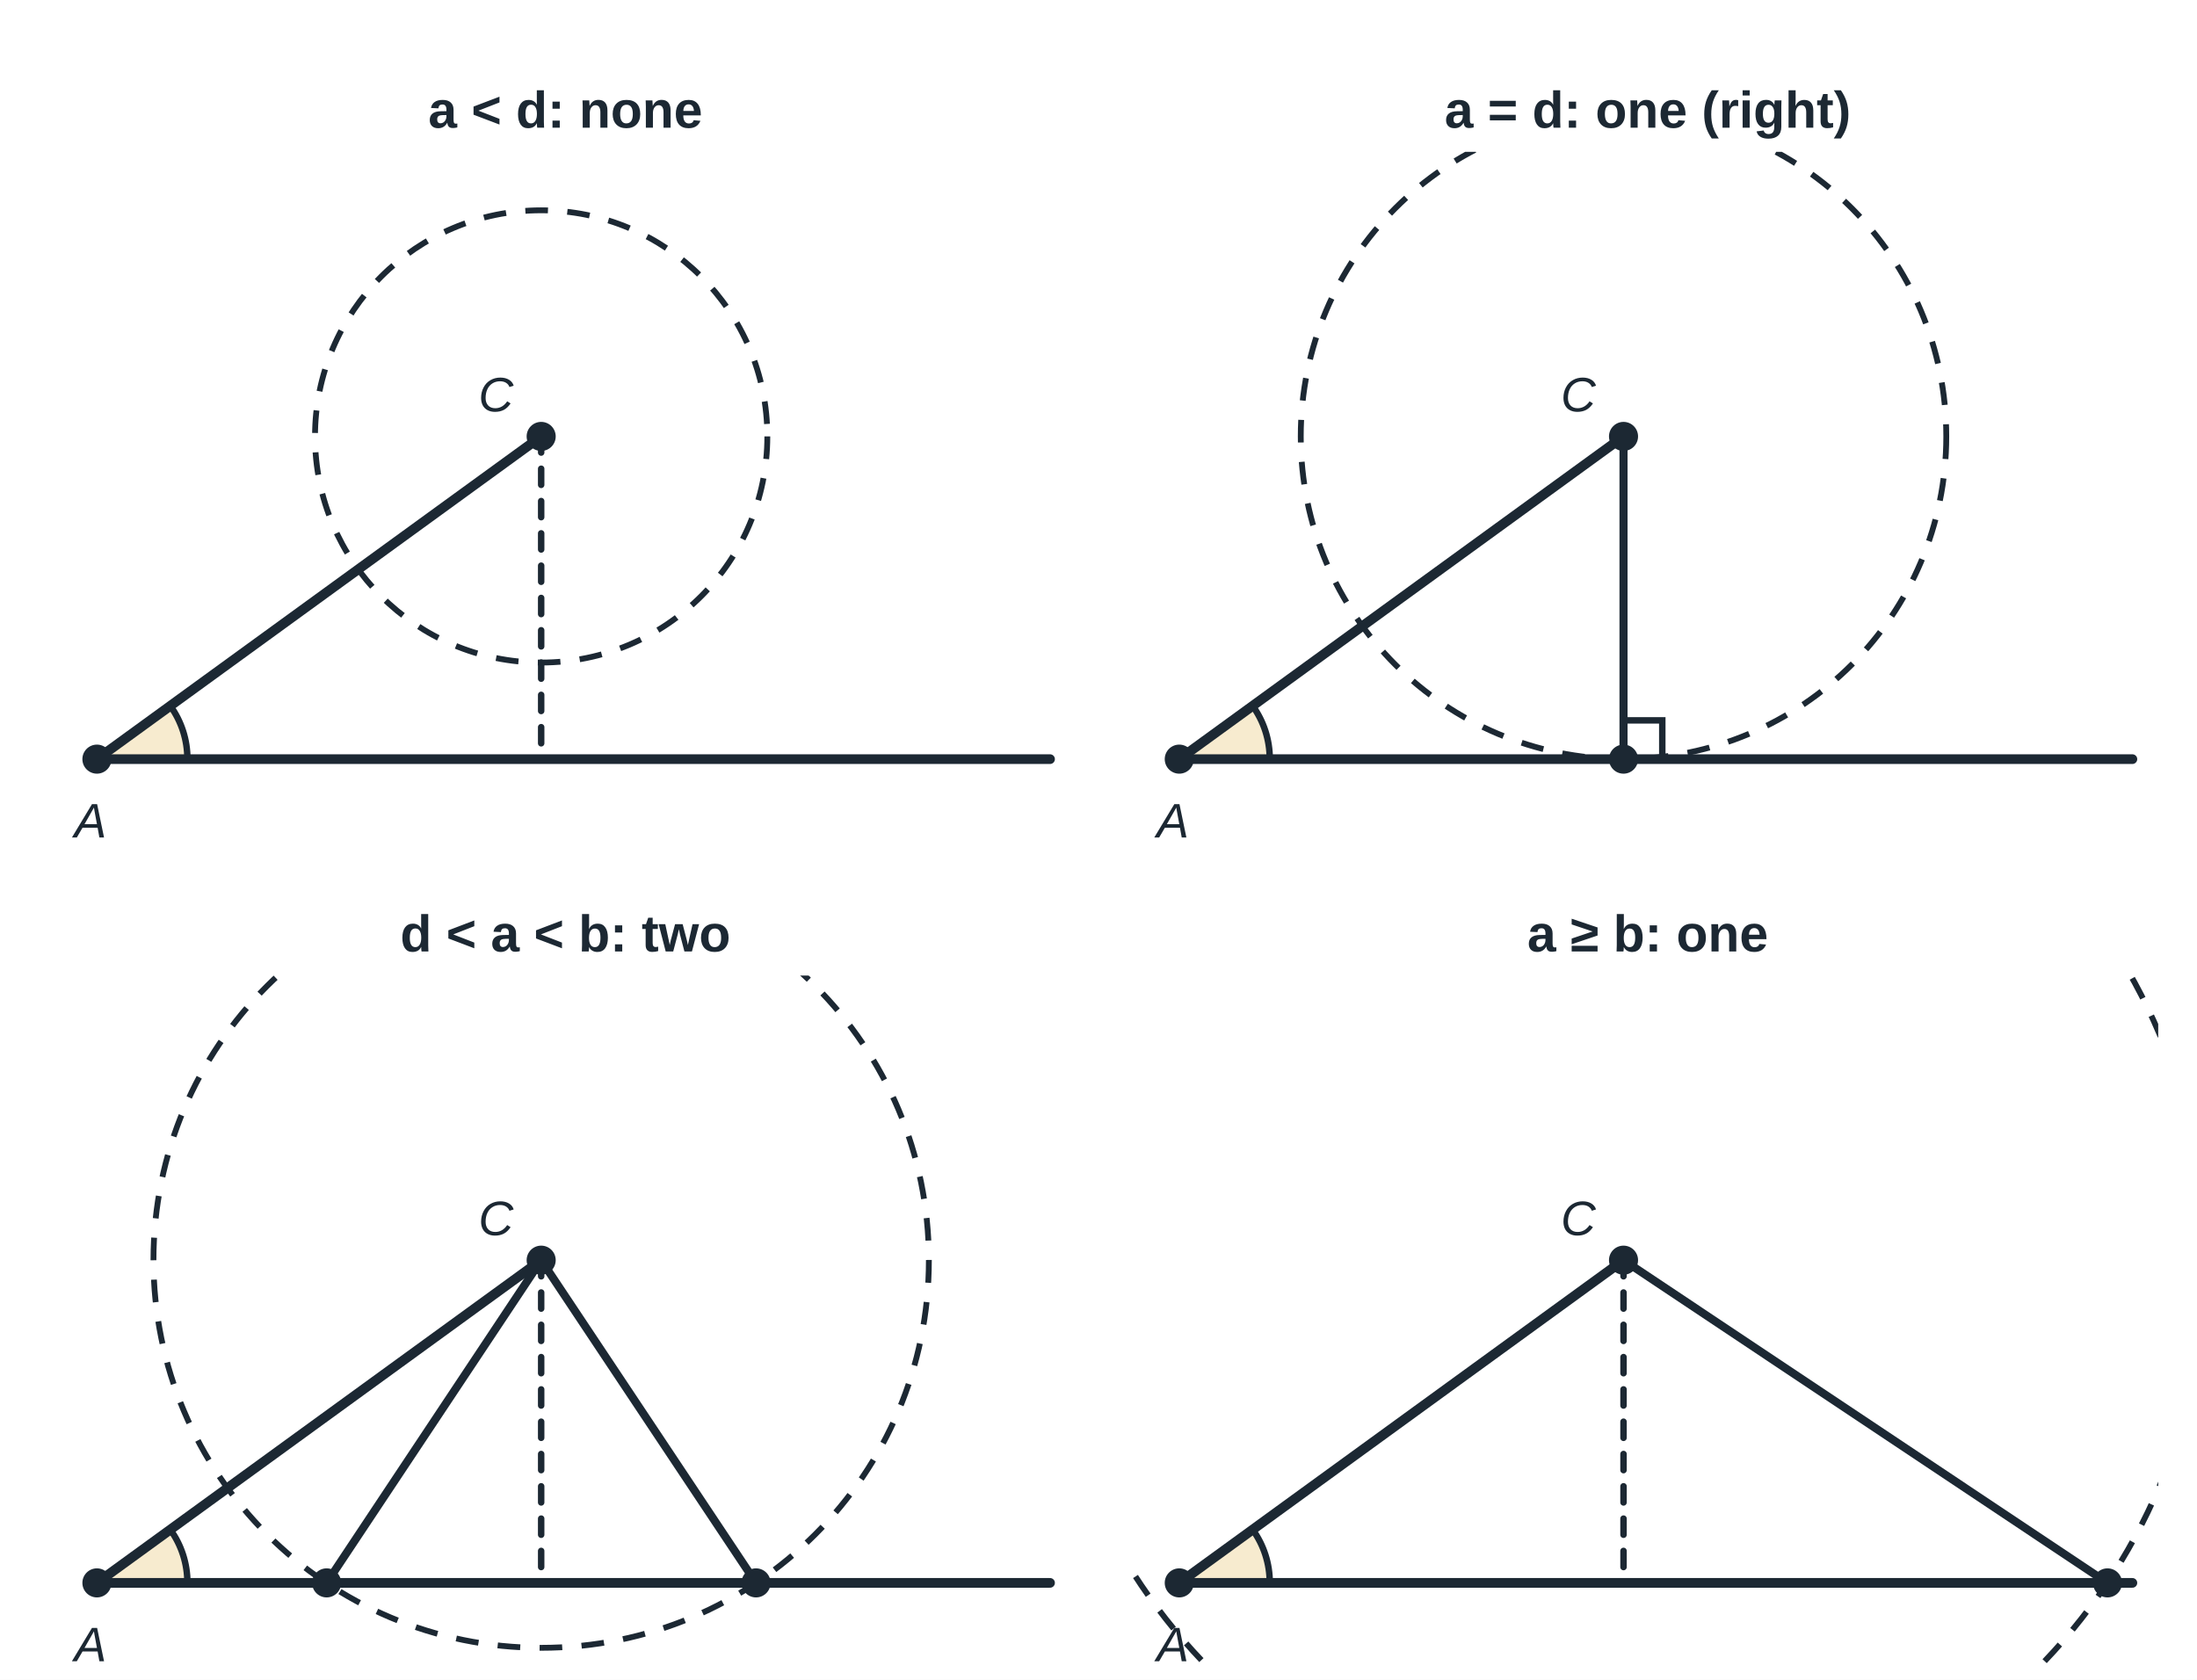
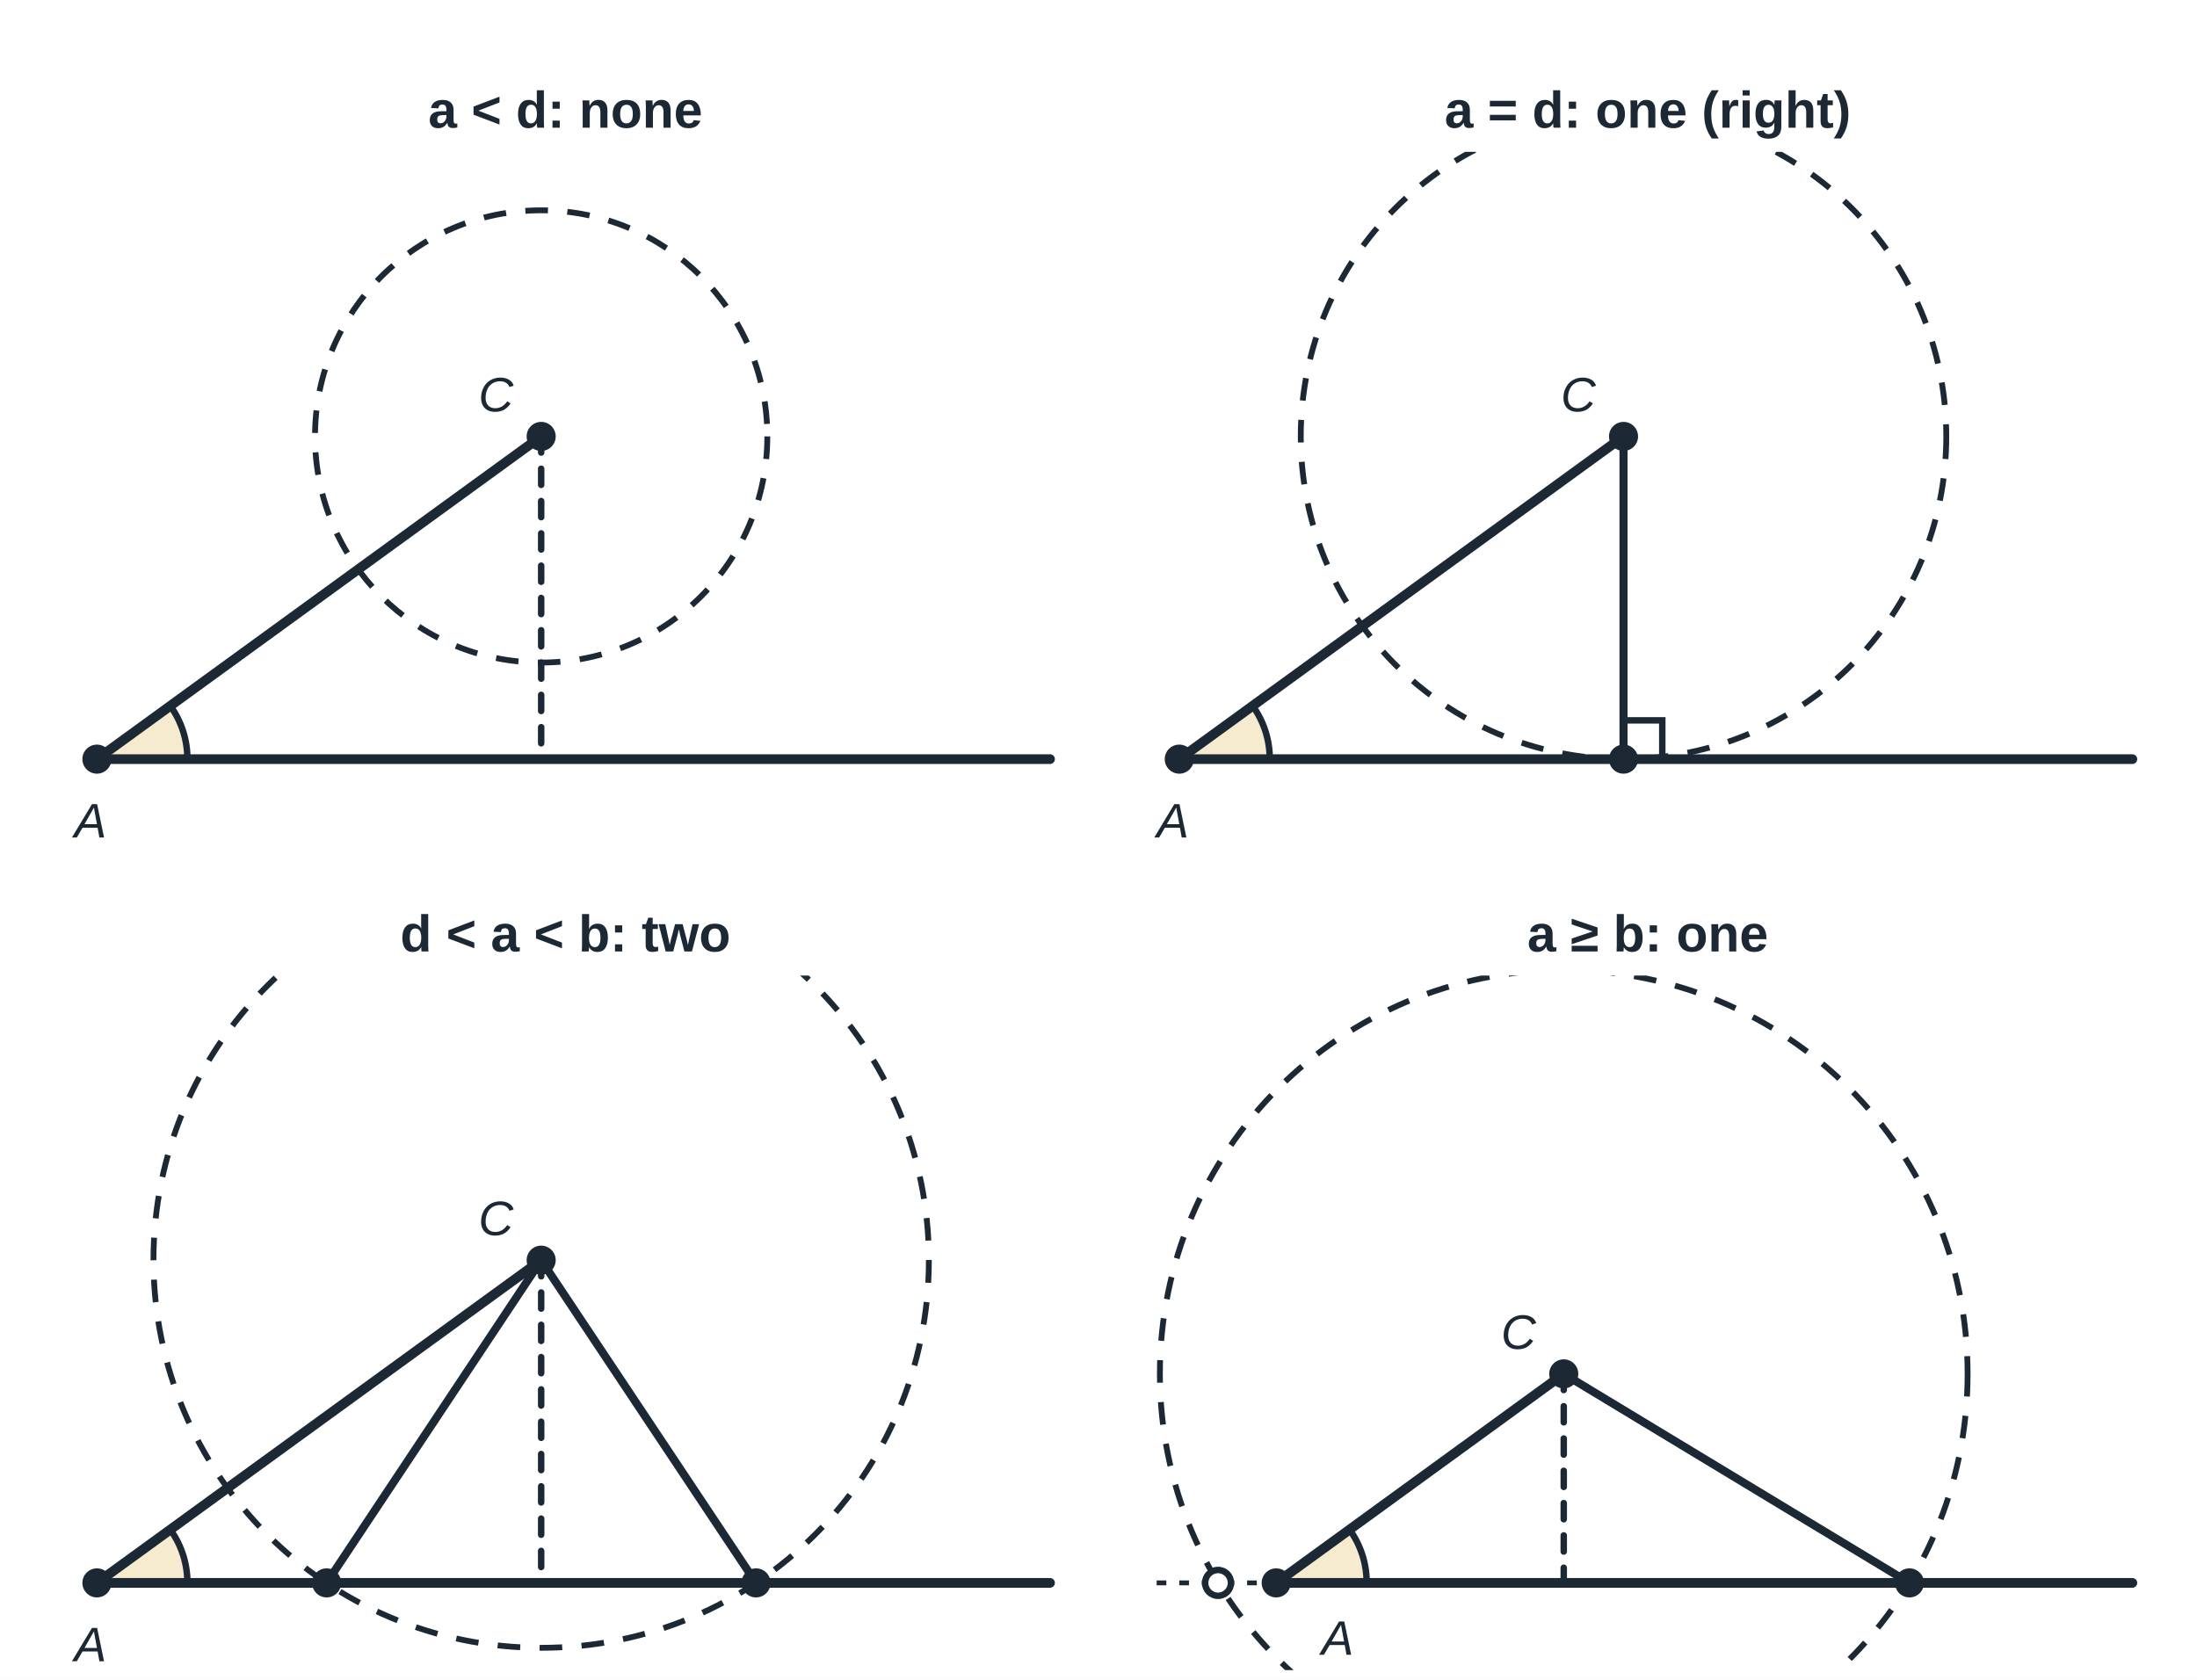
<svg xmlns="http://www.w3.org/2000/svg" viewBox="0 0 680 520" width="680" height="520" role="img">
  <rect x="0" y="0" width="680" height="520" fill="#ffffff" />
  <text x="175.0" y="35.0" font-family="Arial, Helvetica, sans-serif" font-size="16" fill="#1c2833" text-anchor="middle" dominant-baseline="middle" font-weight="bold">a &lt; d: none</text>
  <path d="M30.0,235.0 L58.0,235.0 A28,28 0 0 0 52.7,218.5 Z" fill="#f7ebcf" stroke="none" />
  <path d="M58.0,235.0 A28,28 0 0 0 52.7,218.5" fill="none" stroke="#1c2833" stroke-width="2" />
  <clipPath id="c0">
    <rect x="15" y="47" width="318" height="215" />
  </clipPath>
  <g clip-path="url(#c0)">
    <circle cx="167.5" cy="135.1" r="70.0" fill="none" stroke="#1c2833" stroke-width="1.8" stroke-dasharray="7 6" />
  </g>
  <line x1="30.0" y1="235.0" x2="325.0" y2="235.0" stroke="#1c2833" stroke-width="3" stroke-linecap="round" />
  <line x1="30.0" y1="235.0" x2="167.5" y2="135.1" stroke="#1c2833" stroke-width="3" stroke-linecap="round" />
  <line x1="167.5" y1="135.1" x2="167.5" y2="235.0" stroke="#1c2833" stroke-width="2" stroke-linecap="round" stroke-dasharray="5 5" />
  <circle cx="30.0" cy="235.0" r="4.5" fill="#1c2833" />
  <circle cx="167.5" cy="135.1" r="4.5" fill="#1c2833" />
  <text x="28.0" y="255.0" font-family="Arial, Helvetica, sans-serif" font-size="15" fill="#1c2833" text-anchor="middle" dominant-baseline="middle" font-weight="normal" font-style="italic">A</text>
  <text x="153.5" y="123.1" font-family="Arial, Helvetica, sans-serif" font-size="15" fill="#1c2833" text-anchor="middle" dominant-baseline="middle" font-weight="normal" font-style="italic">C</text>
  <text x="510.0" y="35.0" font-family="Arial, Helvetica, sans-serif" font-size="16" fill="#1c2833" text-anchor="middle" dominant-baseline="middle" font-weight="bold">a = d: one (right)</text>
  <path d="M365.0,235.0 L393.0,235.0 A28,28 0 0 0 387.7,218.5 Z" fill="#f7ebcf" stroke="none" />
  <path d="M393.0,235.0 A28,28 0 0 0 387.7,218.5" fill="none" stroke="#1c2833" stroke-width="2" />
  <clipPath id="c1">
    <rect x="350" y="47" width="318" height="215" />
  </clipPath>
  <g clip-path="url(#c1)">
    <circle cx="502.5" cy="135.1" r="99.9" fill="none" stroke="#1c2833" stroke-width="1.8" stroke-dasharray="7 6" />
  </g>
  <line x1="365.0" y1="235.0" x2="660.0" y2="235.0" stroke="#1c2833" stroke-width="3" stroke-linecap="round" />
  <line x1="365.0" y1="235.0" x2="502.5" y2="135.1" stroke="#1c2833" stroke-width="3" stroke-linecap="round" />
  <line x1="502.5" y1="135.1" x2="502.5" y2="235.0" stroke="#1c2833" stroke-width="2" stroke-linecap="round" stroke-dasharray="5 5" />
  <line x1="502.5" y1="135.1" x2="502.5" y2="235.0" stroke="#1c2833" stroke-width="2.5" stroke-linecap="round" />
  <circle cx="502.5" cy="235.0" r="4.5" fill="#1c2833" />
  <polyline points="514.5,235.0 514.5,223.0 502.5,223.0" fill="none" stroke="#1c2833" stroke-width="2" />
  <circle cx="365.0" cy="235.0" r="4.5" fill="#1c2833" />
  <circle cx="502.5" cy="135.1" r="4.5" fill="#1c2833" />
  <text x="363.0" y="255.0" font-family="Arial, Helvetica, sans-serif" font-size="15" fill="#1c2833" text-anchor="middle" dominant-baseline="middle" font-weight="normal" font-style="italic">A</text>
  <text x="488.5" y="123.1" font-family="Arial, Helvetica, sans-serif" font-size="15" fill="#1c2833" text-anchor="middle" dominant-baseline="middle" font-weight="normal" font-style="italic">C</text>
  <text x="175.0" y="290.0" font-family="Arial, Helvetica, sans-serif" font-size="16" fill="#1c2833" text-anchor="middle" dominant-baseline="middle" font-weight="bold">d &lt; a &lt; b: two</text>
  <path d="M30.0,490.0 L58.0,490.0 A28,28 0 0 0 52.7,473.5 Z" fill="#f7ebcf" stroke="none" />
  <path d="M58.0,490.0 A28,28 0 0 0 52.7,473.5" fill="none" stroke="#1c2833" stroke-width="2" />
  <clipPath id="c2">
    <rect x="15" y="302" width="318" height="215" />
  </clipPath>
  <g clip-path="url(#c2)">
    <circle cx="167.5" cy="390.1" r="120.0" fill="none" stroke="#1c2833" stroke-width="1.8" stroke-dasharray="7 6" />
  </g>
  <line x1="30.0" y1="490.0" x2="325.0" y2="490.0" stroke="#1c2833" stroke-width="3" stroke-linecap="round" />
  <line x1="30.0" y1="490.0" x2="167.5" y2="390.1" stroke="#1c2833" stroke-width="3" stroke-linecap="round" />
  <line x1="167.5" y1="390.1" x2="167.5" y2="490.0" stroke="#1c2833" stroke-width="2" stroke-linecap="round" stroke-dasharray="5 5" />
  <line x1="167.5" y1="390.1" x2="101.1" y2="490.0" stroke="#1c2833" stroke-width="2.5" stroke-linecap="round" />
  <circle cx="101.1" cy="490.0" r="4.5" fill="#1c2833" />
  <line x1="167.5" y1="390.1" x2="234.0" y2="490.0" stroke="#1c2833" stroke-width="2.5" stroke-linecap="round" />
  <circle cx="234.0" cy="490.0" r="4.5" fill="#1c2833" />
  <circle cx="30.0" cy="490.0" r="4.5" fill="#1c2833" />
  <circle cx="167.5" cy="390.1" r="4.5" fill="#1c2833" />
  <text x="28.0" y="510.0" font-family="Arial, Helvetica, sans-serif" font-size="15" fill="#1c2833" text-anchor="middle" dominant-baseline="middle" font-weight="normal" font-style="italic">A</text>
  <text x="153.5" y="378.1" font-family="Arial, Helvetica, sans-serif" font-size="15" fill="#1c2833" text-anchor="middle" dominant-baseline="middle" font-weight="normal" font-style="italic">C</text>
  <text x="510.0" y="290.0" font-family="Arial, Helvetica, sans-serif" font-size="16" fill="#1c2833" text-anchor="middle" dominant-baseline="middle" font-weight="bold">a ≥ b: one</text>
-   <path d="M365.0,490.0 L393.0,490.0 A28,28 0 0 0 387.7,473.5 Z" fill="#f7ebcf" stroke="none" />
-   <path d="M393.0,490.0 A28,28 0 0 0 387.7,473.5" fill="none" stroke="#1c2833" stroke-width="2" />
+   <path d="M395.0,490.0 L423.0,490.0 A28,28 0 0 0 417.7,473.5 Z" fill="#f7ebcf" stroke="none" />
+   <path d="M423.0,490.0 A28,28 0 0 0 417.7,473.5" fill="none" stroke="#1c2833" stroke-width="2" />
  <clipPath id="c3">
    <rect x="350" y="302" width="318" height="215" />
  </clipPath>
  <g clip-path="url(#c3)">
-     <circle cx="502.5" cy="390.1" r="180.0" fill="none" stroke="#1c2833" stroke-width="1.8" stroke-dasharray="7 6" />
+     <circle cx="484.0" cy="425.3" r="125.0" fill="none" stroke="#1c2833" stroke-width="1.8" stroke-dasharray="7 6" />
  </g>
-   <line x1="365.0" y1="490.0" x2="660.0" y2="490.0" stroke="#1c2833" stroke-width="3" stroke-linecap="round" />
-   <line x1="365.0" y1="490.0" x2="502.5" y2="390.1" stroke="#1c2833" stroke-width="3" stroke-linecap="round" />
-   <line x1="502.5" y1="390.1" x2="502.5" y2="490.0" stroke="#1c2833" stroke-width="2" stroke-linecap="round" stroke-dasharray="5 5" />
-   <line x1="502.5" y1="390.1" x2="652.3" y2="490.0" stroke="#1c2833" stroke-width="2.5" stroke-linecap="round" />
-   <circle cx="652.3" cy="490.0" r="4.5" fill="#1c2833" />
-   <circle cx="365.0" cy="490.0" r="4.5" fill="#1c2833" />
-   <circle cx="502.5" cy="390.1" r="4.5" fill="#1c2833" />
-   <text x="363.0" y="510.0" font-family="Arial, Helvetica, sans-serif" font-size="15" fill="#1c2833" text-anchor="middle" dominant-baseline="middle" font-weight="normal" font-style="italic">A</text>
-   <text x="488.5" y="378.1" font-family="Arial, Helvetica, sans-serif" font-size="15" fill="#1c2833" text-anchor="middle" dominant-baseline="middle" font-weight="normal" font-style="italic">C</text>
+   <line x1="358.0" y1="490.0" x2="395.0" y2="490.0" stroke="#1c2833" stroke-width="1.5" stroke-dasharray="3 4" />
+   <line x1="395.0" y1="490.0" x2="660.0" y2="490.0" stroke="#1c2833" stroke-width="3" stroke-linecap="round" />
+   <line x1="395.0" y1="490.0" x2="484.0" y2="425.3" stroke="#1c2833" stroke-width="3" stroke-linecap="round" />
+   <line x1="484.0" y1="425.3" x2="484.0" y2="490.0" stroke="#1c2833" stroke-width="2" stroke-linecap="round" stroke-dasharray="5 5" />
+   <line x1="484.0" y1="425.3" x2="591.0" y2="490.0" stroke="#1c2833" stroke-width="2.5" stroke-linecap="round" />
+   <circle cx="591.0" cy="490.0" r="4.5" fill="#1c2833" />
+   <circle cx="377.0" cy="490.0" r="4" fill="#ffffff" stroke="#1c2833" stroke-width="2" />
+   <circle cx="395.0" cy="490.0" r="4.5" fill="#1c2833" />
+   <circle cx="484.0" cy="425.3" r="4.5" fill="#1c2833" />
+   <text x="414.0" y="508.0" font-family="Arial, Helvetica, sans-serif" font-size="15" fill="#1c2833" text-anchor="middle" dominant-baseline="middle" font-weight="normal" font-style="italic">A</text>
+   <text x="470.0" y="413.3" font-family="Arial, Helvetica, sans-serif" font-size="15" fill="#1c2833" text-anchor="middle" dominant-baseline="middle" font-weight="normal" font-style="italic">C</text>
</svg>
